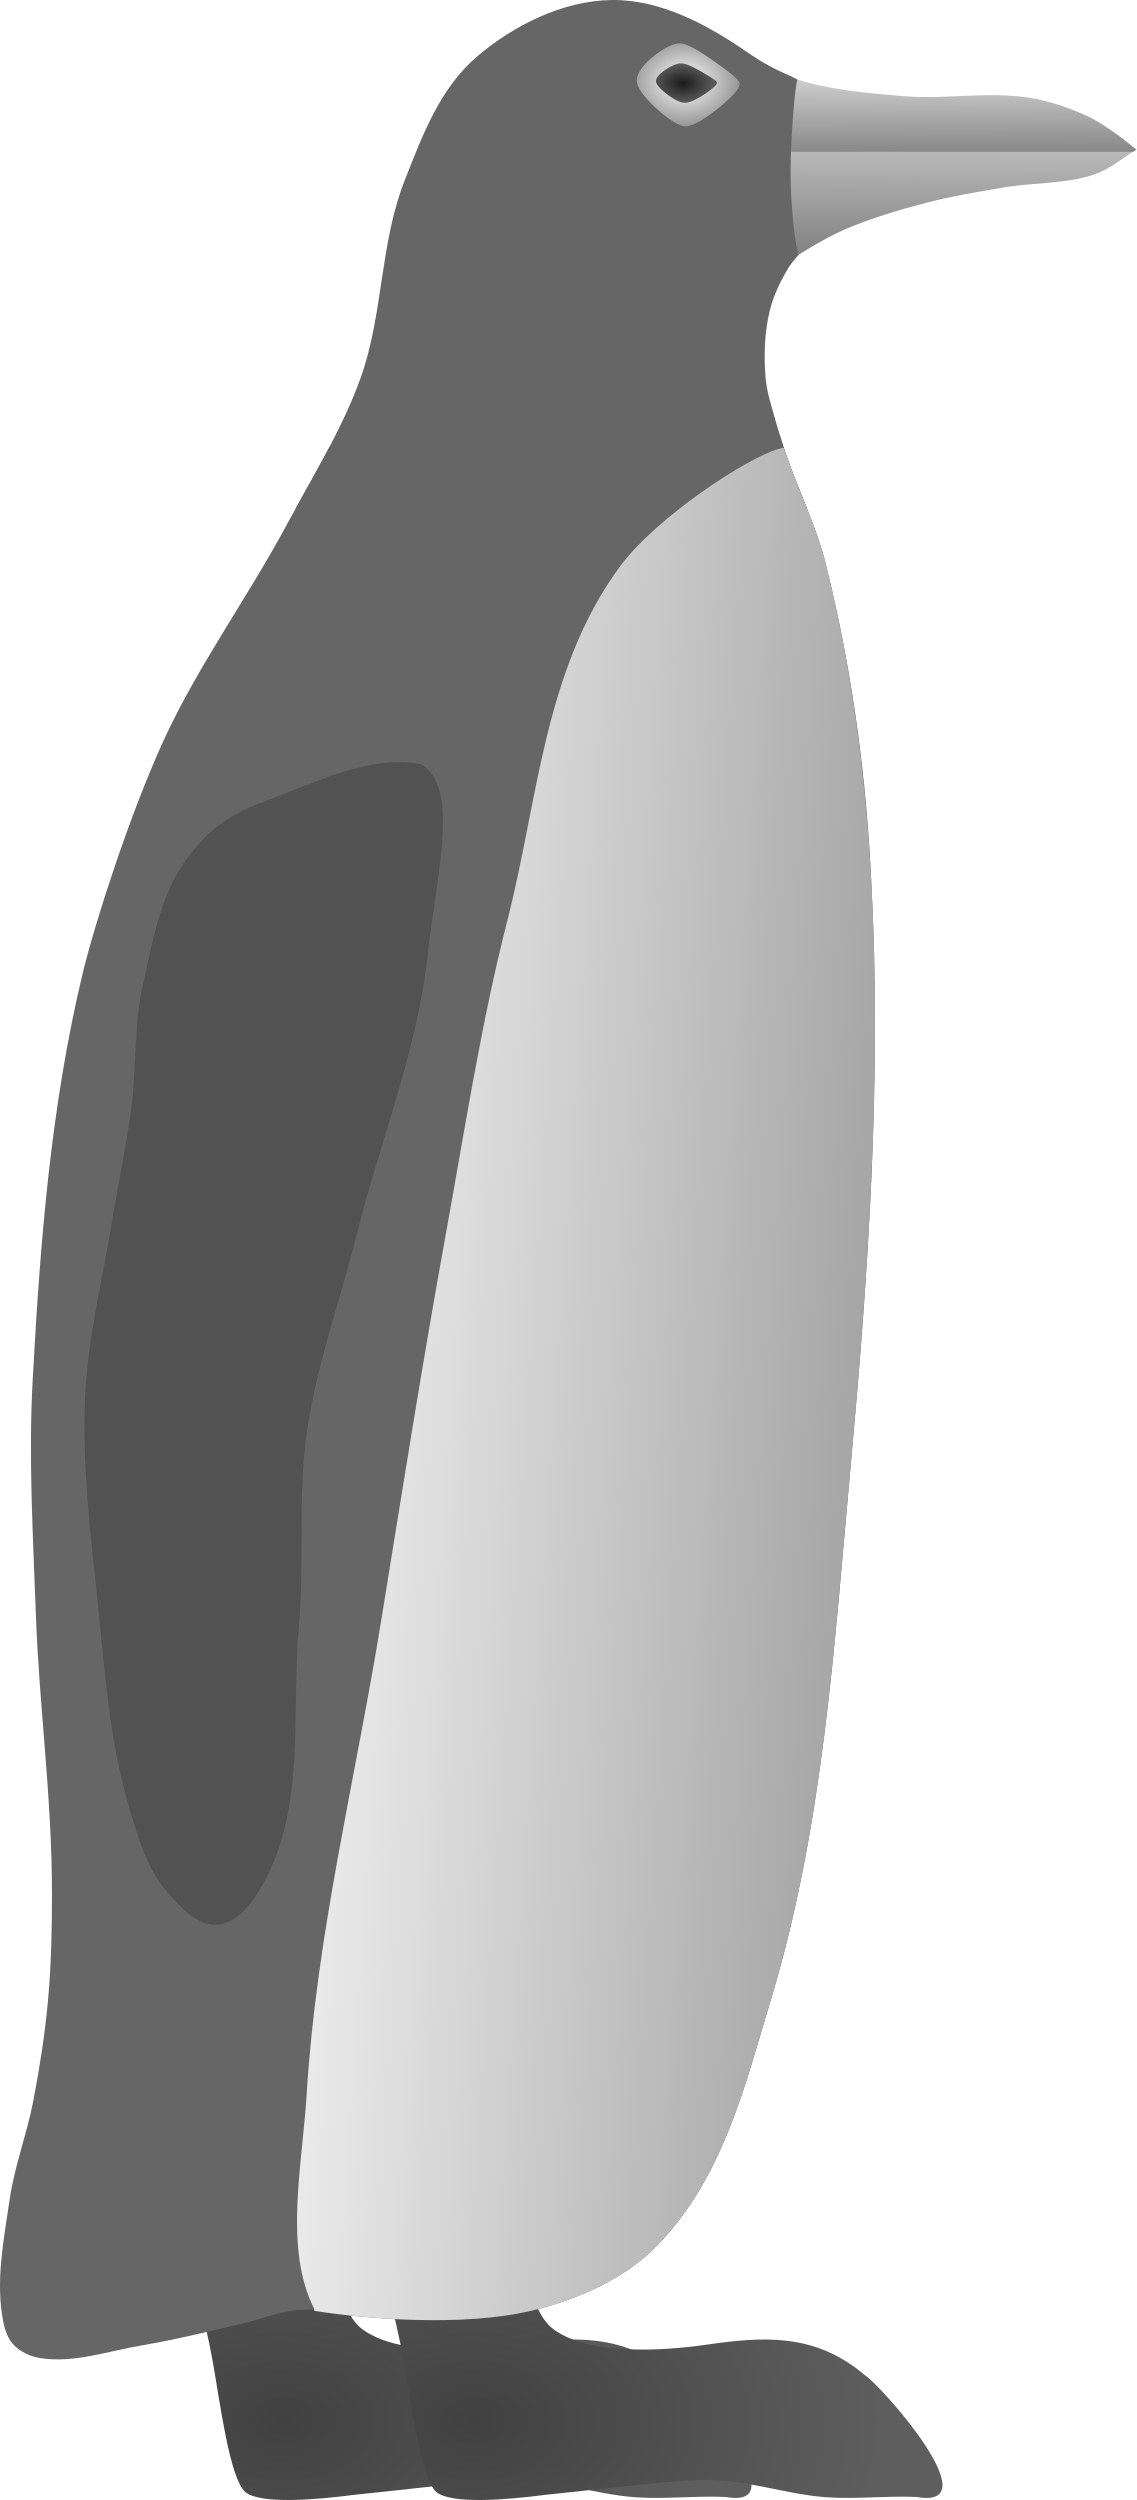
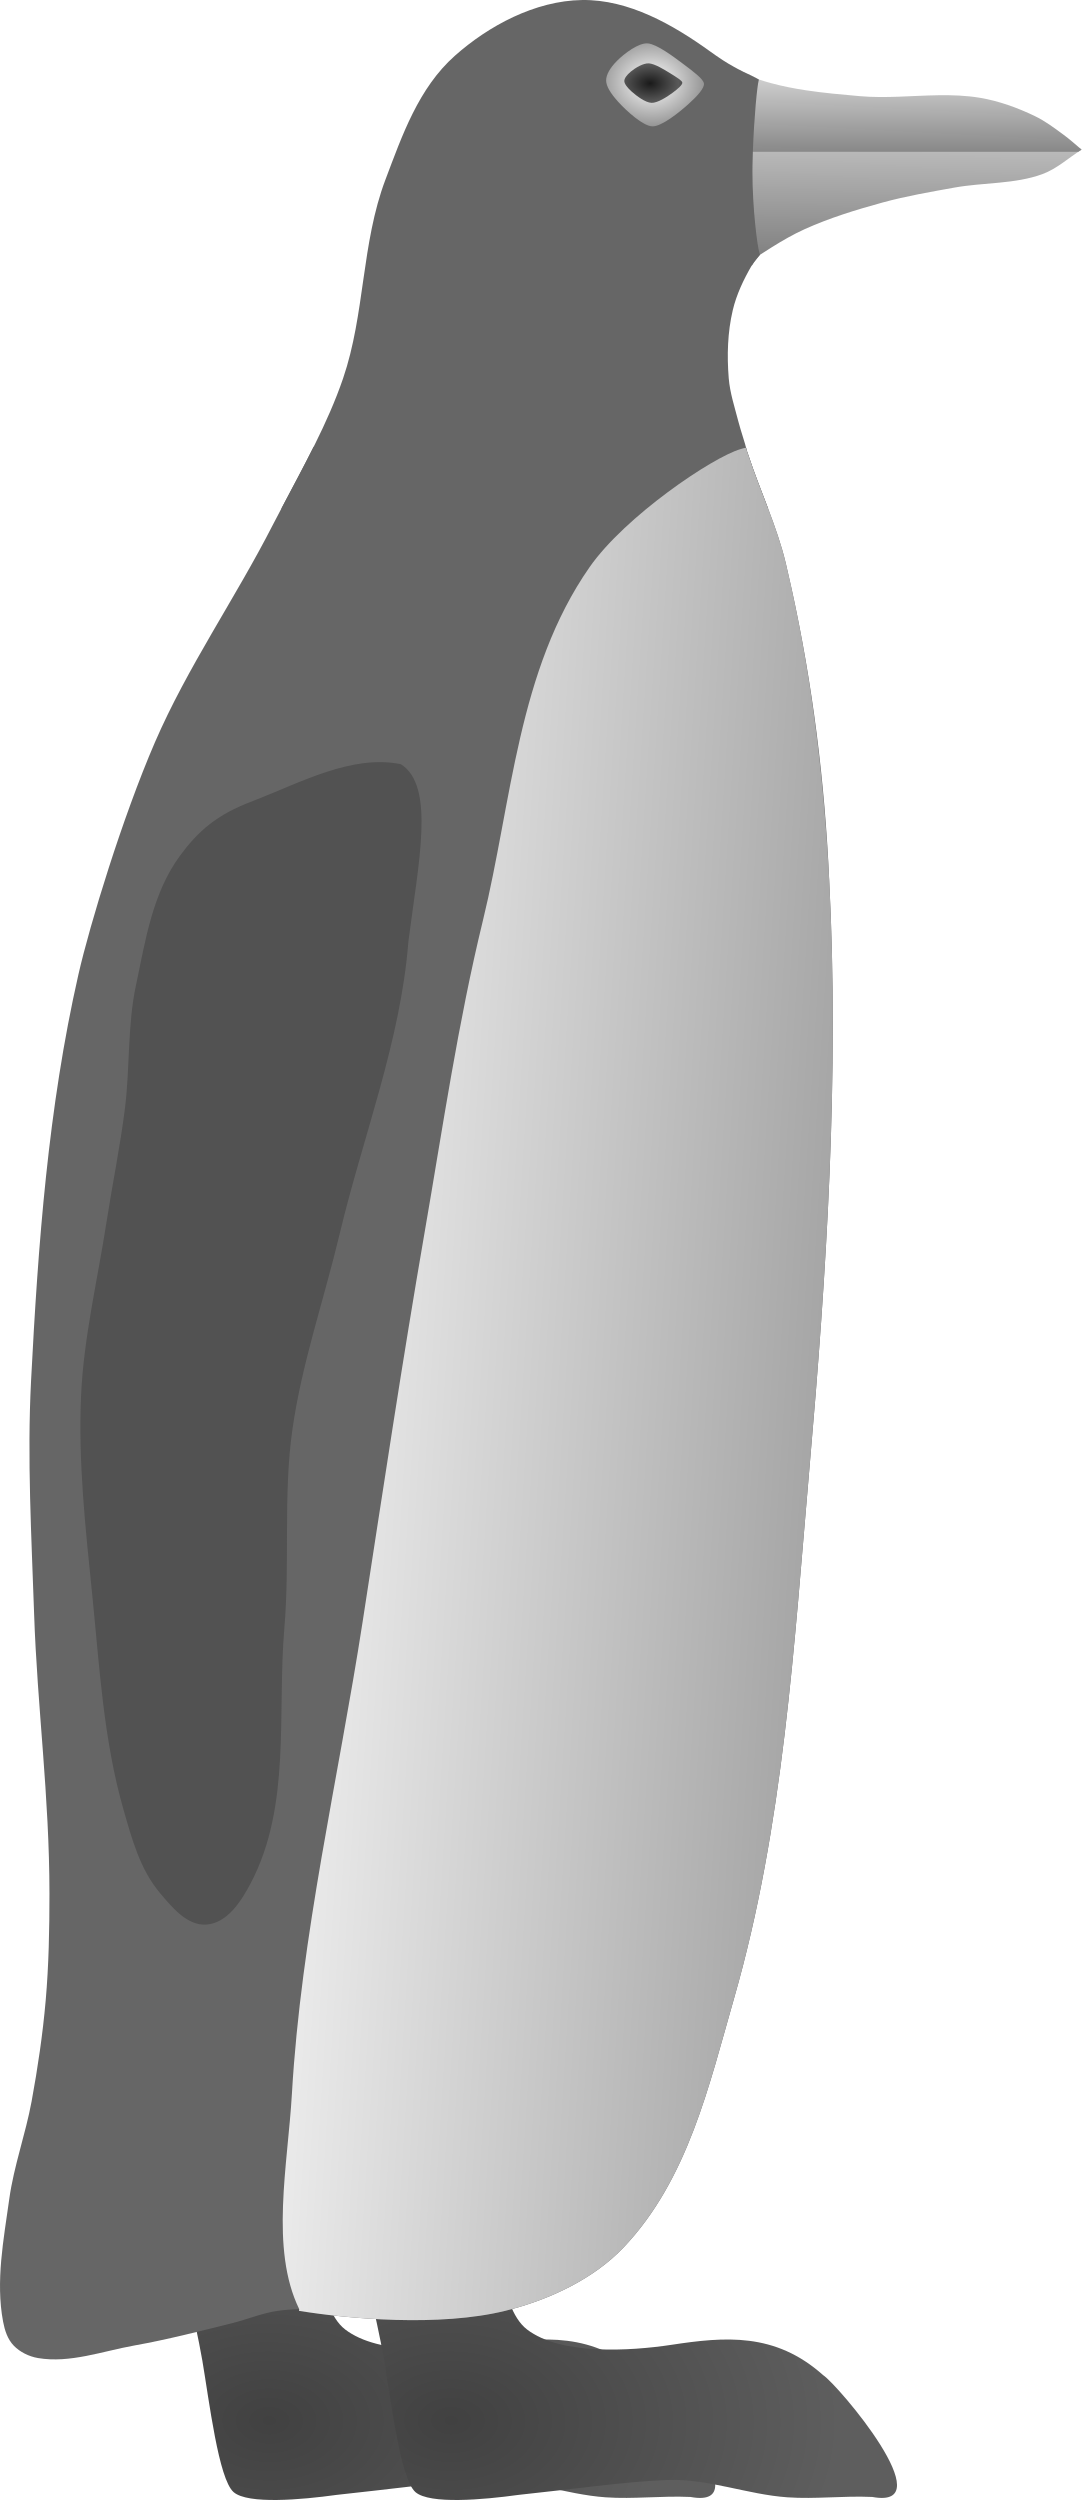
- <svg xmlns="http://www.w3.org/2000/svg" xmlns:xlink="http://www.w3.org/1999/xlink" version="1.2" viewBox="0 0 1200.012 2640.006" width="1200.012" height="2640.006" id="svg33">
+ <svg xmlns="http://www.w3.org/2000/svg" xmlns:xlink="http://www.w3.org/1999/xlink" version="1.2" viewBox="0 0 1200.012 2773.755" width="1200.012" height="2773.755" id="svg33">
  <defs id="defs11">
    <radialGradient r="28.391" fy="414.263" fx="957.882" cy="414.263" cx="957.882" gradientTransform="matrix(2.455539,0.01583465,-0.005867,1.688055,-2252.757,-411.2994)" gradientUnits="userSpaceOnUse" id="radialGradient1100" xlink:href="#linearGradient1195" />
    <linearGradient id="linearGradient1195">
      <stop style="stop-color:#414141;stop-opacity:1;" offset="0" id="stop1191" />
      <stop style="stop-color:#5e5e5e;stop-opacity:1" offset="1" id="stop1193" />
    </linearGradient>
    <linearGradient y2="74.009" x2="500.797" y1="126.852" x1="500.491" gradientTransform="matrix(0.2925267,0,0,0.2666191,2000.733,161.5768)" gradientUnits="userSpaceOnUse" id="linearGradient1618" xlink:href="#linearGradient1411" />
    <linearGradient id="linearGradient1411">
      <stop style="stop-color:#737373;stop-opacity:1" offset="0" id="stop1407" />
      <stop style="stop-color:#bfbfbf;stop-opacity:1" offset="1" id="stop1409" />
    </linearGradient>
    <linearGradient y2="80.053" x2="505.154" y1="50.551" x1="505.07" gradientTransform="matrix(0.5628786,0,0,0.4828743,27.9578,-142.5808)" gradientUnits="userSpaceOnUse" id="linearGradient1616" xlink:href="#linearGradient1403" />
    <linearGradient id="linearGradient1403">
      <stop style="stop-color:#cccccc;stop-opacity:1" offset="0" id="stop1399" />
      <stop style="stop-color:#808080;stop-opacity:1" offset="1" id="stop1401" />
    </linearGradient>
    <radialGradient xlink:href="#linearGradient1195" id="radialGradient1620" gradientUnits="userSpaceOnUse" gradientTransform="matrix(2.455076,0.01583455,-0.00586588,1.68805,-2219.8,-411.2972)" cx="957.882" cy="414.263" fx="957.882" fy="414.263" r="28.391" />
    <filter style="color-interpolation-filters:sRGB" id="filter975-3-5-5-8-3-3" x="-1.3025163e-05" width="1" y="-8.9519112e-06" height="1">
      <feGaussianBlur stdDeviation="0.001" id="feGaussianBlur977-6-7-8-6-0-2" />
    </filter>
    <linearGradient y2="267.964" x2="2781.636" y1="253.283" x1="2528.007" gradientUnits="userSpaceOnUse" id="linearGradient1614" xlink:href="#linearGradient1211" />
    <linearGradient id="linearGradient1211">
      <stop style="stop-color:#fafafa;stop-opacity:1" offset="0" id="stop1207" />
      <stop style="stop-color:#8c8c8c;stop-opacity:1" offset="1" id="stop1209" />
    </linearGradient>
    <filter height="1" y="-3.1933694e-06" width="1" x="-1.194304e-05" id="filter975-3-5-5" style="color-interpolation-filters:sRGB">
      <feGaussianBlur id="feGaussianBlur977-6-7-8" stdDeviation="0.001" />
    </filter>
    <radialGradient r="4.934" fy="148.413" fx="431.379" cy="148.413" cx="431.379" gradientTransform="matrix(0.9360363,0,0,0.9372107,1335.049,-6.049578)" gradientUnits="userSpaceOnUse" id="radialGradient1610" xlink:href="#linearGradient1358" />
    <linearGradient id="linearGradient1358">
      <stop style="stop-color:#ffffff;stop-opacity:1" offset="0" id="stop1354" />
      <stop style="stop-color:#949494;stop-opacity:1" offset="1" id="stop1356" />
    </linearGradient>
    <radialGradient spreadMethod="reflect" r="2.615" fy="150.466" fx="431.219" cy="150.466" cx="431.219" gradientTransform="matrix(0.9360363,0,0,0.7405205,1335.049,21.75035)" gradientUnits="userSpaceOnUse" id="radialGradient1612" xlink:href="#linearGradient1312" />
    <linearGradient id="linearGradient1312">
      <stop style="stop-color:#1a1a1a;stop-opacity:1" offset="0" id="stop1308" />
      <stop style="stop-color:#595959;stop-opacity:1" offset="1" id="stop1310" />
    </linearGradient>
  </defs>
  <style id="style13" />
-   <path d="m 119.015,158.541 c 1.148,11.186 1.783,22.542 4.955,33.402 1.312,4.491 2.618,9.251 5.76,12.923 1.864,2.178 4.31,5.128 7.343,4.909 3.337,-0.24 5.585,-3.758 7.035,-6.49 6.382,-12.019 4.148,-26.425 5.304,-39.72 0.889,-10.224 -0.19,-20.573 1.249,-30.745 1.467,-10.366 5.024,-20.401 7.494,-30.61 3.671,-15.178 9.656,-30.037 10.886,-45.558 1.582,-12.28 4.297,-24.25 -1.187,-27.659 -7.723,-1.562 -15.897,2.869 -23.377,5.717 -5.849,2.135 -8.762,4.773 -11.547,8.487 -4.384,5.847 -5.511,13.294 -7.009,20.231 -1.363,6.314 -0.933,12.845 -1.75,19.236 -0.755,5.912 -1.987,11.767 -2.911,17.66 -1.413,9.012 -3.615,17.967 -4.028,27.062 -0.472,10.39 0.719,20.8 1.782,31.154 z" style="display:inline;mix-blend-mode:normal;fill:#525252;fill-opacity:1;stroke:none;stroke-width:1.536;stroke-linecap:butt;stroke-linejoin:miter;stroke-miterlimit:4;stroke-dasharray:none;stroke-opacity:1;image-rendering:optimizeQuality" id="Flipper_Back" transform="matrix(6.205284,0,0,5.89703,-302.5273,768.4252)" />
-   <path style="display:inline;mix-blend-mode:normal;fill:url(#radialGradient1100);fill-opacity:1;stroke:none;stroke-width:4.104;stroke-linecap:butt;stroke-linejoin:miter;stroke-miterlimit:4;stroke-dasharray:none;stroke-opacity:1;image-rendering:optimizeQuality" d="m 84.92,292.346 c 1.24,7.271 2.914,21.29 5.605,23.622 2.558,2.219 12.136,1.362 18.377,0.499 9.294,-0.969 19.316,-2.406 26.683,-2.675 7.265,-0.265 14.266,2.601 21.465,3.105 5.047,0.353 9.914,-0.303 15.171,-0.064 12.836,2.377 -6.123,-20.077 -8.812,-21.827 -8.597,-7.693 -17.594,-6.86 -27.101,-5.418 -7.387,1.121 -19.816,1.892 -25.829,-2.742 -2.769,-2.134 -3.833,-6.682 -4.867,-10.781 -3.707,-14.702 6.335,-34.033 2.326,-46.525 -3.494,-9.282 -7.844,-8.394 -13.521,-7.457 -8.386,1.384 -13.049,5.052 -15.991,11.408 -4.107,8.874 0,20.147 1.02,30.111 1.08,9.728 4.137,20.911 5.473,28.745 z" id="Foot_Back" transform="matrix(6.205284,0,0,5.89703,-302.5273,768.4252)" />
-   <path id="Beak_Lower" style="display:inline;mix-blend-mode:normal;fill:url(#linearGradient1618);fill-opacity:1;stroke:none;stroke-width:0.987;stroke-linecap:butt;stroke-linejoin:miter;stroke-miterlimit:4;stroke-dasharray:none;stroke-opacity:1;image-rendering:optimizeQuality" d="m 2125.003,182.083 c -0.317,2.099 0.436,5.086 1.81,7.268 1.501,2.383 3.742,4.244 6.136,4.335 0.168,-0.326 0.519,-0.784 0.642,-0.948 0.041,-0.053 0.067,-0.091 0.089,-0.119 0,-0.002 0.01,-0.007 0.014,-0.01 0.334,-0.241 0.677,-0.488 1.028,-0.732 0.921,-0.642 1.898,-1.273 2.904,-1.779 2.207,-1.11 4.562,-1.919 6.924,-2.639 2.077,-0.633 4.217,-1.041 6.346,-1.469 2.593,-0.521 5.372,-0.334 7.822,-1.336 1.301,-0.532 2.353,-1.642 3.473,-2.416 l -0.16,-0.154 h -28.93 -0.059 v -5.3e-4 -5.4e-4 l -8.025,6e-5 z" transform="matrix(12.50678,0,0,10.68012,-25842.026,-1788.274)" />
-   <path id="Beak_Upper" style="display:inline;opacity:1;mix-blend-mode:normal;fill:url(#linearGradient1616);fill-opacity:1;stroke:none;stroke-width:1.843;stroke-linecap:butt;stroke-linejoin:miter;stroke-miterlimit:4;stroke-dasharray:none;stroke-opacity:1;image-rendering:optimizeQuality" d="m 267.188,-105.435 h 0.026 l 16.176,-9.6e-4 v 0 h 0.083 l 58.06,9.4e-4 0.6,-0.396 c -1.07,-0.916 -2.117,-1.853 -3.258,-2.693 -1.629,-1.198 -3.259,-2.433 -5.115,-3.324 -3.067,-1.473 -6.362,-2.685 -9.78,-3.261 -2.468,-0.416 -4.97,-0.5 -7.486,-0.461 -4.681,0.073 -9.41,0.573 -14.058,0.161 -3.171,-0.281 -6.371,-0.561 -9.524,-1.037 -2.145,-0.323 -4.267,-0.736 -6.343,-1.302 -0.687,-0.187 -1.37,-0.391 -2.046,-0.614 -0.02,-0.005 -0.034,-0.009 -0.05,-0.015 -0.149,-0.042 -0.264,-0.145 -0.39,-0.213 -1.267,-0.682 -2.154,-1.002 -3.188,-1.569 -3.423,0.675 -9.95,5.096 -13.713,14.723 z" transform="matrix(6.205284,0,0,5.89703,-923.0557,782.0816)" />
-   <path id="Foot_Front" d="m 117.436,292.346 c 1.23,7.271 2.915,21.29 5.604,23.622 2.559,2.219 12.134,1.362 18.374,0.499 9.292,-0.969 19.313,-2.406 26.678,-2.675 7.265,-0.265 14.265,2.601 21.462,3.105 5.047,0.353 9.913,-0.303 15.168,-0.065 12.835,2.377 -6.123,-20.077 -8.81,-21.827 -8.597,-7.693 -17.59,-6.86 -27.094,-5.418 -7.386,1.121 -19.814,1.892 -25.824,-2.742 -2.769,-2.134 -3.834,-6.682 -4.867,-10.781 -3.705,-14.702 6.334,-34.033 2.327,-46.525 -3.495,-9.282 -7.844,-8.394 -13.518,-7.457 -8.383,1.384 -13.047,5.052 -15.988,11.408 -4.106,8.874 -0.088,20.147 1.018,30.111 1.082,9.728 4.135,20.911 5.472,28.745 z" style="display:inline;mix-blend-mode:normal;fill:url(#radialGradient1620);fill-opacity:1;stroke:none;stroke-width:4.103;stroke-linecap:butt;stroke-linejoin:miter;stroke-miterlimit:4;stroke-dasharray:none;stroke-opacity:1;image-rendering:optimizeQuality" transform="matrix(6.205284,0,0,5.89703,-302.5273,768.4252)" />
-   <path id="Head_Base" style="display:inline;mix-blend-mode:normal;fill:#666666;fill-opacity:1;stroke:none;stroke-width:3.551;stroke-linecap:butt;stroke-linejoin:miter;stroke-miterlimit:4;stroke-dasharray:none;stroke-opacity:1;filter:url(#filter975-3-5-5-8-3-3);image-rendering:optimizeQuality" d="m 1153.939,17.828 c -15.899,0.265 -31.584,9.662 -42.928,20.805 -12.338,12.119 -17.858,29.915 -23.459,46.277 -8.174,23.88 -6.878,50.237 -14.332,74.352 -5.208,16.846 -13.252,32.661 -20.83,48.613 0,0 54.796,49.133 82.193,49.133 27.398,0 82.193,-49.133 82.193,-49.133 -2.3,-6.72 -4.737,-13.428 -6.746,-20.209 -0.289,-0.914 -0.534,-1.622 -0.679,-2.43 -0.105,-0.905 -1.846,-6.581 -2.619,-9.908 -1.247,-5.365 -2.858,-10.706 -3.256,-16.199 -0.612,-8.459 -0.399,-17.112 1.371,-25.406 1.244,-5.833 3.64,-11.424 6.412,-16.705 0.757,-1.443 2.731,-3.971 2.762,-4.037 0,0 -0.041,-0.164 -0.117,-0.412 -0.761,-2.49 -2.418,-16.821 -2.418,-30.373 0,-0.798 0.01,-1.593 0.018,-2.383 0.027,-1.745 0.068,-3.507 0.123,-5.258 0.398,-12.677 1.458,-24.836 2.004,-26.799 0.035,-0.147 0.048,-0.163 0.023,-0.205 -0.251,-0.156 -0.494,-0.304 -0.731,-0.445 -2.375,-1.424 -4.039,-2.092 -5.979,-3.275 -2.71,-1.653 -4.261,-2.539 -7.891,-5.336 -0.579,-0.446 -1.19,-0.926 -1.842,-1.445 -12.512,-9.974 -27.493,-19.484 -43.273,-19.221 z" transform="matrix(3.285077,0,0,2.825782,-3144.996,-50.35731)" />
-   <g id="Eye" style="display:inline" transform="matrix(6.205284,0,0,5.89703,318.0009,768.4252)">
+   <path d="m 119.015,158.541 c 1.148,11.186 1.783,22.542 4.955,33.402 1.312,4.491 2.618,9.251 5.76,12.923 1.864,2.178 4.31,5.128 7.343,4.909 3.337,-0.24 5.585,-3.758 7.035,-6.49 6.382,-12.019 4.148,-26.425 5.304,-39.72 0.889,-10.224 -0.19,-20.573 1.249,-30.745 1.467,-10.366 5.024,-20.401 7.494,-30.61 3.671,-15.178 9.656,-30.037 10.886,-45.558 1.582,-12.28 4.297,-24.25 -1.187,-27.659 -7.723,-1.562 -15.897,2.869 -23.377,5.717 -5.849,2.135 -8.762,4.773 -11.547,8.487 -4.384,5.847 -5.511,13.294 -7.009,20.231 -1.363,6.314 -0.933,12.845 -1.75,19.236 -0.755,5.912 -1.987,11.767 -2.911,17.66 -1.413,9.012 -3.615,17.967 -4.028,27.062 -0.472,10.39 0.719,20.8 1.782,31.154 z" style="display:inline;mix-blend-mode:normal;fill:#525252;fill-opacity:1;stroke:none;stroke-width:1.536;stroke-linecap:butt;stroke-linejoin:miter;stroke-miterlimit:4;stroke-dasharray:none;stroke-opacity:1;image-rendering:optimizeQuality" id="Flipper_Back" transform="matrix(6.205284,0,0,6.195788,-302.5273,807.3555)" />
+   <path style="display:inline;mix-blend-mode:normal;fill:url(#radialGradient1100);fill-opacity:1;stroke:none;stroke-width:4.104;stroke-linecap:butt;stroke-linejoin:miter;stroke-miterlimit:4;stroke-dasharray:none;stroke-opacity:1;image-rendering:optimizeQuality" d="m 84.92,292.346 c 1.24,7.271 2.914,21.29 5.605,23.622 2.558,2.219 12.136,1.362 18.377,0.499 9.294,-0.969 19.316,-2.406 26.683,-2.675 7.265,-0.265 14.266,2.601 21.465,3.105 5.047,0.353 9.914,-0.303 15.171,-0.064 12.836,2.377 -6.123,-20.077 -8.812,-21.827 -8.597,-7.693 -17.594,-6.86 -27.101,-5.418 -7.387,1.121 -19.816,1.892 -25.829,-2.742 -2.769,-2.134 -3.833,-6.682 -4.867,-10.781 -3.707,-14.702 6.335,-34.033 2.326,-46.525 -3.494,-9.282 -7.844,-8.394 -13.521,-7.457 -8.386,1.384 -13.049,5.052 -15.991,11.408 -4.107,8.874 0,20.147 1.02,30.111 1.08,9.728 4.137,20.911 5.473,28.745 z" id="Foot_Back" transform="matrix(6.205284,0,0,6.195788,-302.5273,807.3555)" />
+   <path id="Beak_Lower" style="display:inline;mix-blend-mode:normal;fill:url(#linearGradient1618);fill-opacity:1;stroke:none;stroke-width:0.987;stroke-linecap:butt;stroke-linejoin:miter;stroke-miterlimit:4;stroke-dasharray:none;stroke-opacity:1;image-rendering:optimizeQuality" d="m 2125.003,182.083 c -0.317,2.099 0.436,5.086 1.81,7.268 1.501,2.383 3.742,4.244 6.136,4.335 0.168,-0.326 0.519,-0.784 0.642,-0.948 0.041,-0.053 0.067,-0.091 0.089,-0.119 0,-0.002 0.01,-0.007 0.014,-0.01 0.334,-0.241 0.677,-0.488 1.028,-0.732 0.921,-0.642 1.898,-1.273 2.904,-1.779 2.207,-1.11 4.562,-1.919 6.924,-2.639 2.077,-0.633 4.217,-1.041 6.346,-1.469 2.593,-0.521 5.372,-0.334 7.822,-1.336 1.301,-0.532 2.353,-1.642 3.473,-2.416 l -0.16,-0.154 h -28.93 -0.059 v -5.3e-4 -5.4e-4 l -8.025,6e-5 z" transform="matrix(12.50678,0,0,11.2212,-25842.024,-1878.873)" />
+   <path id="Beak_Upper" style="display:inline;opacity:1;mix-blend-mode:normal;fill:url(#linearGradient1616);fill-opacity:1;stroke:none;stroke-width:1.843;stroke-linecap:butt;stroke-linejoin:miter;stroke-miterlimit:4;stroke-dasharray:none;stroke-opacity:1;image-rendering:optimizeQuality" d="m 267.188,-105.435 h 0.026 l 16.176,-9.6e-4 v 0 h 0.083 l 58.06,9.4e-4 0.6,-0.396 c -1.07,-0.916 -2.117,-1.853 -3.258,-2.693 -1.629,-1.198 -3.259,-2.433 -5.115,-3.324 -3.067,-1.473 -6.362,-2.685 -9.78,-3.261 -2.468,-0.416 -4.97,-0.5 -7.486,-0.461 -4.681,0.073 -9.41,0.573 -14.058,0.161 -3.171,-0.281 -6.371,-0.561 -9.524,-1.037 -2.145,-0.323 -4.267,-0.736 -6.343,-1.302 -0.687,-0.187 -1.37,-0.391 -2.046,-0.614 -0.02,-0.005 -0.034,-0.009 -0.05,-0.015 -0.149,-0.042 -0.264,-0.145 -0.39,-0.213 -1.267,-0.682 -2.154,-1.002 -3.188,-1.569 -3.423,0.675 -9.95,5.096 -13.713,14.723 z" transform="matrix(6.205284,0,0,6.195788,-923.0557,821.7038)" />
+   <path id="Foot_Front" d="m 117.436,292.346 c 1.23,7.271 2.915,21.29 5.604,23.622 2.559,2.219 12.134,1.362 18.374,0.499 9.292,-0.969 19.313,-2.406 26.678,-2.675 7.265,-0.265 14.265,2.601 21.462,3.105 5.047,0.353 9.913,-0.303 15.168,-0.065 12.835,2.377 -6.123,-20.077 -8.81,-21.827 -8.597,-7.693 -17.59,-6.86 -27.094,-5.418 -7.386,1.121 -19.814,1.892 -25.824,-2.742 -2.769,-2.134 -3.834,-6.682 -4.867,-10.781 -3.705,-14.702 6.334,-34.033 2.327,-46.525 -3.495,-9.282 -7.844,-8.394 -13.518,-7.457 -8.383,1.384 -13.047,5.052 -15.988,11.408 -4.106,8.874 -0.088,20.147 1.018,30.111 1.082,9.728 4.135,20.911 5.472,28.745 z" style="display:inline;mix-blend-mode:normal;fill:url(#radialGradient1620);fill-opacity:1;stroke:none;stroke-width:4.103;stroke-linecap:butt;stroke-linejoin:miter;stroke-miterlimit:4;stroke-dasharray:none;stroke-opacity:1;image-rendering:optimizeQuality" transform="matrix(6.205284,0,0,6.195788,-302.5273,807.3555)" />
+   <path id="Head_Base" style="display:inline;mix-blend-mode:normal;fill:#666666;fill-opacity:1;stroke:none;stroke-width:3.551;stroke-linecap:butt;stroke-linejoin:miter;stroke-miterlimit:4;stroke-dasharray:none;stroke-opacity:1;filter:url(#filter975-3-5-5-8-3-3);image-rendering:optimizeQuality" d="m 1153.939,17.828 c -15.899,0.265 -31.584,9.662 -42.928,20.805 -12.338,12.119 -17.858,29.915 -23.459,46.277 -8.174,23.88 -6.878,50.237 -14.332,74.352 -5.208,16.846 -13.252,32.661 -20.83,48.613 0,0 54.796,49.133 82.193,49.133 27.398,0 82.193,-49.133 82.193,-49.133 -2.3,-6.72 -4.737,-13.428 -6.746,-20.209 -0.289,-0.914 -0.534,-1.622 -0.679,-2.43 -0.105,-0.905 -1.846,-6.581 -2.619,-9.908 -1.247,-5.365 -2.858,-10.706 -3.256,-16.199 -0.612,-8.459 -0.399,-17.112 1.371,-25.406 1.244,-5.833 3.64,-11.424 6.412,-16.705 0.757,-1.443 2.731,-3.971 2.762,-4.037 0,0 -0.041,-0.164 -0.117,-0.412 -0.761,-2.49 -2.418,-16.821 -2.418,-30.373 0,-0.798 0.01,-1.593 0.018,-2.383 0.027,-1.745 0.068,-3.507 0.123,-5.258 0.398,-12.677 1.458,-24.836 2.004,-26.799 0.035,-0.147 0.048,-0.163 0.023,-0.205 -0.251,-0.156 -0.494,-0.304 -0.731,-0.445 -2.375,-1.424 -4.039,-2.092 -5.979,-3.275 -2.71,-1.653 -4.261,-2.539 -7.891,-5.336 -0.579,-0.446 -1.19,-0.926 -1.842,-1.445 -12.512,-9.974 -27.493,-19.484 -43.273,-19.221 z" transform="matrix(3.285077,0,0,2.968944,-3144.996,-52.90853)" />
+   <g id="Eye" style="display:inline" transform="matrix(6.205284,0,0,6.195788,318.0009,807.3555)">
    <path id="Eye_Base" d="m 1738.492,129.049 c -0.796,-0.09 -2.056,1.06 -2.675,1.804 -0.619,0.744 -0.94,1.451 -0.938,2.021 0,0.571 0.359,1.31 1.063,2.232 0.704,0.921 2.168,2.521 2.966,2.509 0.798,-0.011 2.259,-1.403 3.073,-2.274 0.814,-0.871 1.418,-1.684 1.367,-2.149 -0.051,-0.465 -0.876,-1.199 -1.773,-2.002 -0.898,-0.803 -2.288,-2.051 -3.083,-2.141 z" style="display:inline;fill:url(#radialGradient1610);fill-opacity:1;stroke:none;stroke-width:1.084;stroke-linecap:round;stroke-linejoin:round;stroke-miterlimit:4;stroke-dasharray:none;stroke-opacity:1;image-rendering:optimizeQuality" transform="matrix(2.065372,0,0,1.734839,-3526.043,-346.4167)" />
    <path style="display:inline;fill:url(#radialGradient1612);fill-opacity:1;stroke:none;stroke-width:0.656;stroke-linecap:butt;stroke-linejoin:round;stroke-miterlimit:4;stroke-dasharray:none;stroke-opacity:1" d="m 1738.593,131.114 c -0.508,-0.044 -1.209,0.481 -1.579,0.849 -0.37,0.368 -0.559,0.709 -0.562,0.97 -0,0.261 0.225,0.649 0.638,1.091 0.413,0.443 1.195,1.145 1.723,1.163 0.527,0.018 1.353,-0.628 1.835,-1.051 0.482,-0.423 0.857,-0.838 0.827,-1.046 -0.03,-0.209 -0.535,-0.578 -1.063,-0.967 -0.529,-0.389 -1.31,-0.965 -1.818,-1.009 z" id="Eye_Cornea" transform="matrix(2.065372,0,0,1.734839,-3526.043,-346.4167)" />
  </g>
-   <g id="Torso" style="display:inline" transform="matrix(6.205284,0,0,5.89703,-302.5254,782.0822)">
+   <g id="Torso" style="display:inline" transform="matrix(6.205284,0,0,6.195788,-302.5254,821.7044)">
    <path id="Torso_Base" style="display:inline;opacity:1;mix-blend-mode:normal;fill:#666666;fill-opacity:1;stroke:none;stroke-width:3.551;stroke-linecap:butt;stroke-linejoin:miter;stroke-miterlimit:4;stroke-dasharray:none;stroke-opacity:1;filter:url(#filter975-3-5-5-8-3-3);image-rendering:optimizeQuality" d="M 1020.283,184.82 H 874.307 c -3.493,7.738 -7.229,15.383 -10.873,23.055 h -0.002 c -0.991,2.086 -2,4.17 -2.967,6.264 -12.606,27.308 -28.762,52.999 -39.717,81.023 -10.982,28.094 -22.023,68.171 -25.846,86.754 -10.254,49.853 -13.639,101.024 -16.01,151.875 -1.354,29.052 0.142,58.175 1.033,87.244 1.07,34.882 5.173,68.009 5.18,104.566 0,13.272 -0.23,26.566 -1.273,39.797 -0.996,12.621 -2.678,25.195 -4.754,37.684 -2.036,12.252 -6,24.163 -7.545,36.486 -1.903,15.186 -4.654,30.779 -2.086,45.867 0.541,3.181 1.488,6.554 3.615,8.98 2.065,2.356 5.105,4.042 8.184,4.619 10.772,2.018 21.79,-2.57 32.541,-4.699 11.168,-2.211 22.138,-5.341 33.113,-8.369 5.133,-1.416 10.044,-3.753 15.305,-4.58 2.402,-0.378 4.812,-0.562 7.24,-0.602 0.04,0.217 -0.187,0.579 0.014,0.615 16.143,2.918 47.338,6.114 69.754,-0.064 14.919,-4.112 29.837,-11.985 39.893,-23.748 21.682,-25.364 28.813,-60.638 37.205,-92.934 16.805,-64.669 20.255,-132.212 25.523,-198.82 5.764,-72.868 10.024,-146.17 6.621,-219.186 -0.01,-0.108 -0.011,-0.216 -0.016,-0.324 -1.472,-36.426 -5.579,-72.887 -12.713,-108.645 -0.63,-3.17 -1.277,-6.334 -1.959,-9.492 -1.477,-6.841 -3.646,-13.582 -5.949,-20.311 0,0 0,-0.002 0,-0.002 -2.3,-6.72 -4.736,-13.428 -6.746,-20.209 -0.289,-0.914 -0.535,-1.622 -0.68,-2.43 0,-0.038 -0.099,-0.362 -0.109,-0.416 z" transform="matrix(0.5294,0,0,0.4791874,-358.0385,-141.1626)" />
    <path id="Torso_Belly" style="display:inline;mix-blend-mode:normal;fill:url(#linearGradient1614);fill-opacity:1;stroke:none;stroke-width:2.832;stroke-linecap:butt;stroke-linejoin:miter;stroke-miterlimit:4;stroke-dasharray:none;stroke-opacity:1;filter:url(#filter975-3-5-5);image-rendering:optimizeQuality" d="m 2681.124,197.839 c -9.087,2.896 -37.645,24.071 -49.2,42.302 -23.43,36.968 -25.26,83.765 -34.725,126.421 -8.159,36.772 -13.099,74.18 -18.96,111.381 -7.332,46.54 -13.707,93.224 -20.268,139.877 -7.914,56.275 -20.053,112.177 -23.036,168.92 -1.351,25.689 -7.187,55.523 2.353,77.137 0.129,0.185 -0.192,0.626 0.024,0.665 15.578,2.796 45.682,5.859 67.314,-0.061 14.397,-3.94 28.791,-11.485 38.495,-22.757 20.923,-24.305 27.804,-58.108 35.903,-89.055 16.217,-61.97 19.547,-126.692 24.631,-190.521 5.562,-69.827 9.672,-140.07 6.388,-210.038 -1.788,-38.091 -6.072,-76.255 -14.172,-113.518 -2.849,-13.104 -8.369,-25.825 -12.25,-38.83 -0.279,-0.876 -0.515,-1.554 -0.656,-2.328 -0.028,-0.204 -1.01,0.122 -1.841,0.405 z" transform="matrix(0.5486034,0,0,0.5000569,-1289.725,-151.1277)" />
  </g>
-   <path id="Flipper_Front" style="display:inline;mix-blend-mode:normal;fill:#525252;fill-opacity:1;stroke:none;stroke-width:1.75;stroke-linecap:butt;stroke-linejoin:miter;stroke-miterlimit:4;stroke-dasharray:none;stroke-opacity:1;image-rendering:optimizeQuality" d="m 65.26,155.444 c 1.296,12.855 2.01,25.9 5.598,38.394 1.481,5.155 2.937,10.62 6.506,14.855 2.098,2.489 4.847,5.892 8.295,5.643 3.804,-0.274 6.312,-4.338 7.947,-7.459 7.253,-13.848 4.686,-30.375 5.992,-45.655 1.004,-11.752 -0.216,-23.644 1.411,-35.339 1.657,-11.909 5.676,-23.45 8.465,-35.184 4.147,-17.446 10.909,-34.525 12.297,-52.366 1.787,-14.115 4.854,-27.873 -1.341,-31.792 -8.724,-1.795 -17.958,3.298 -26.407,6.572 -6.607,2.454 -9.907,5.512 -13.043,9.755 -4.983,6.742 -6.227,15.288 -7.918,23.254 -1.541,7.261 -1.054,14.764 -1.977,22.11 -0.853,6.795 -2.244,13.526 -3.288,20.299 -1.597,10.359 -4.083,20.655 -4.55,31.106 -0.533,11.942 0.812,23.907 2.013,35.809 z" transform="matrix(6.205284,0,0,5.89703,-302.5273,768.4252)" />
+   <path id="Flipper_Front" style="display:inline;mix-blend-mode:normal;fill:#525252;fill-opacity:1;stroke:none;stroke-width:1.75;stroke-linecap:butt;stroke-linejoin:miter;stroke-miterlimit:4;stroke-dasharray:none;stroke-opacity:1;image-rendering:optimizeQuality" d="m 65.26,155.444 c 1.296,12.855 2.01,25.9 5.598,38.394 1.481,5.155 2.937,10.62 6.506,14.855 2.098,2.489 4.847,5.892 8.295,5.643 3.804,-0.274 6.312,-4.338 7.947,-7.459 7.253,-13.848 4.686,-30.375 5.992,-45.655 1.004,-11.752 -0.216,-23.644 1.411,-35.339 1.657,-11.909 5.676,-23.45 8.465,-35.184 4.147,-17.446 10.909,-34.525 12.297,-52.366 1.787,-14.115 4.854,-27.873 -1.341,-31.792 -8.724,-1.795 -17.958,3.298 -26.407,6.572 -6.607,2.454 -9.907,5.512 -13.043,9.755 -4.983,6.742 -6.227,15.288 -7.918,23.254 -1.541,7.261 -1.054,14.764 -1.977,22.11 -0.853,6.795 -2.244,13.526 -3.288,20.299 -1.597,10.359 -4.083,20.655 -4.55,31.106 -0.533,11.942 0.812,23.907 2.013,35.809 z" transform="matrix(6.205284,0,0,6.195788,-302.5273,807.3555)" />
</svg>
